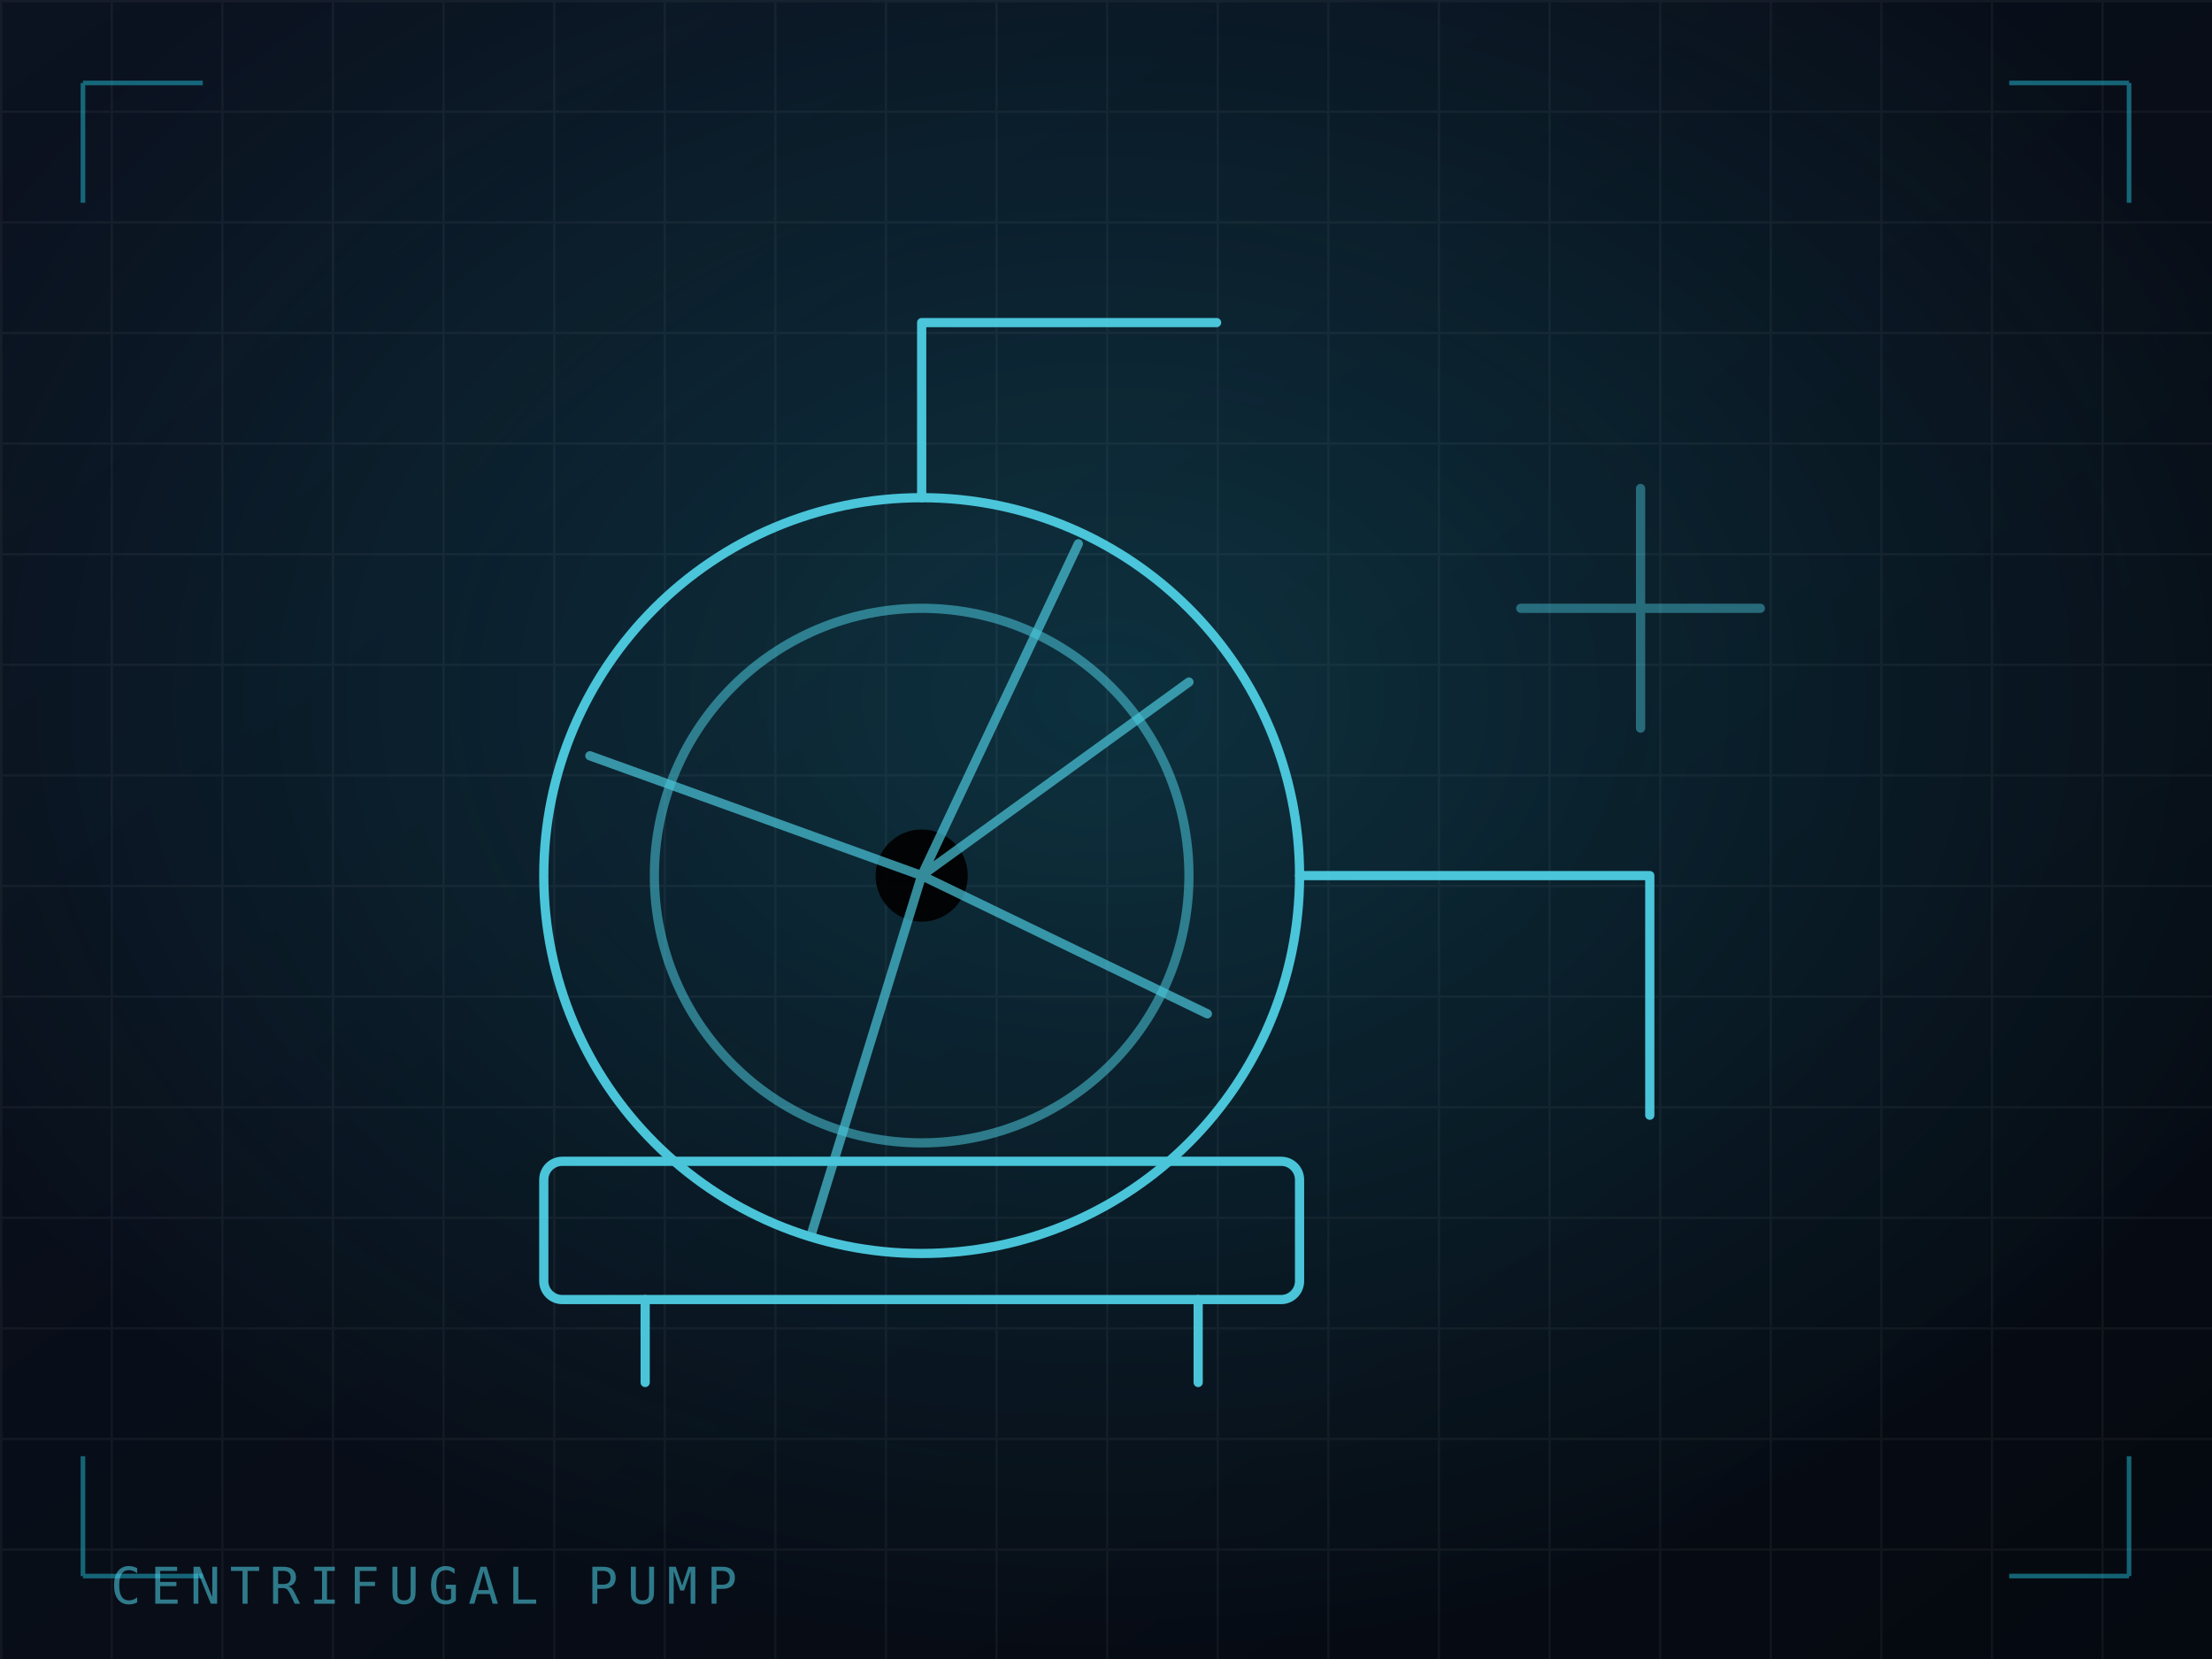
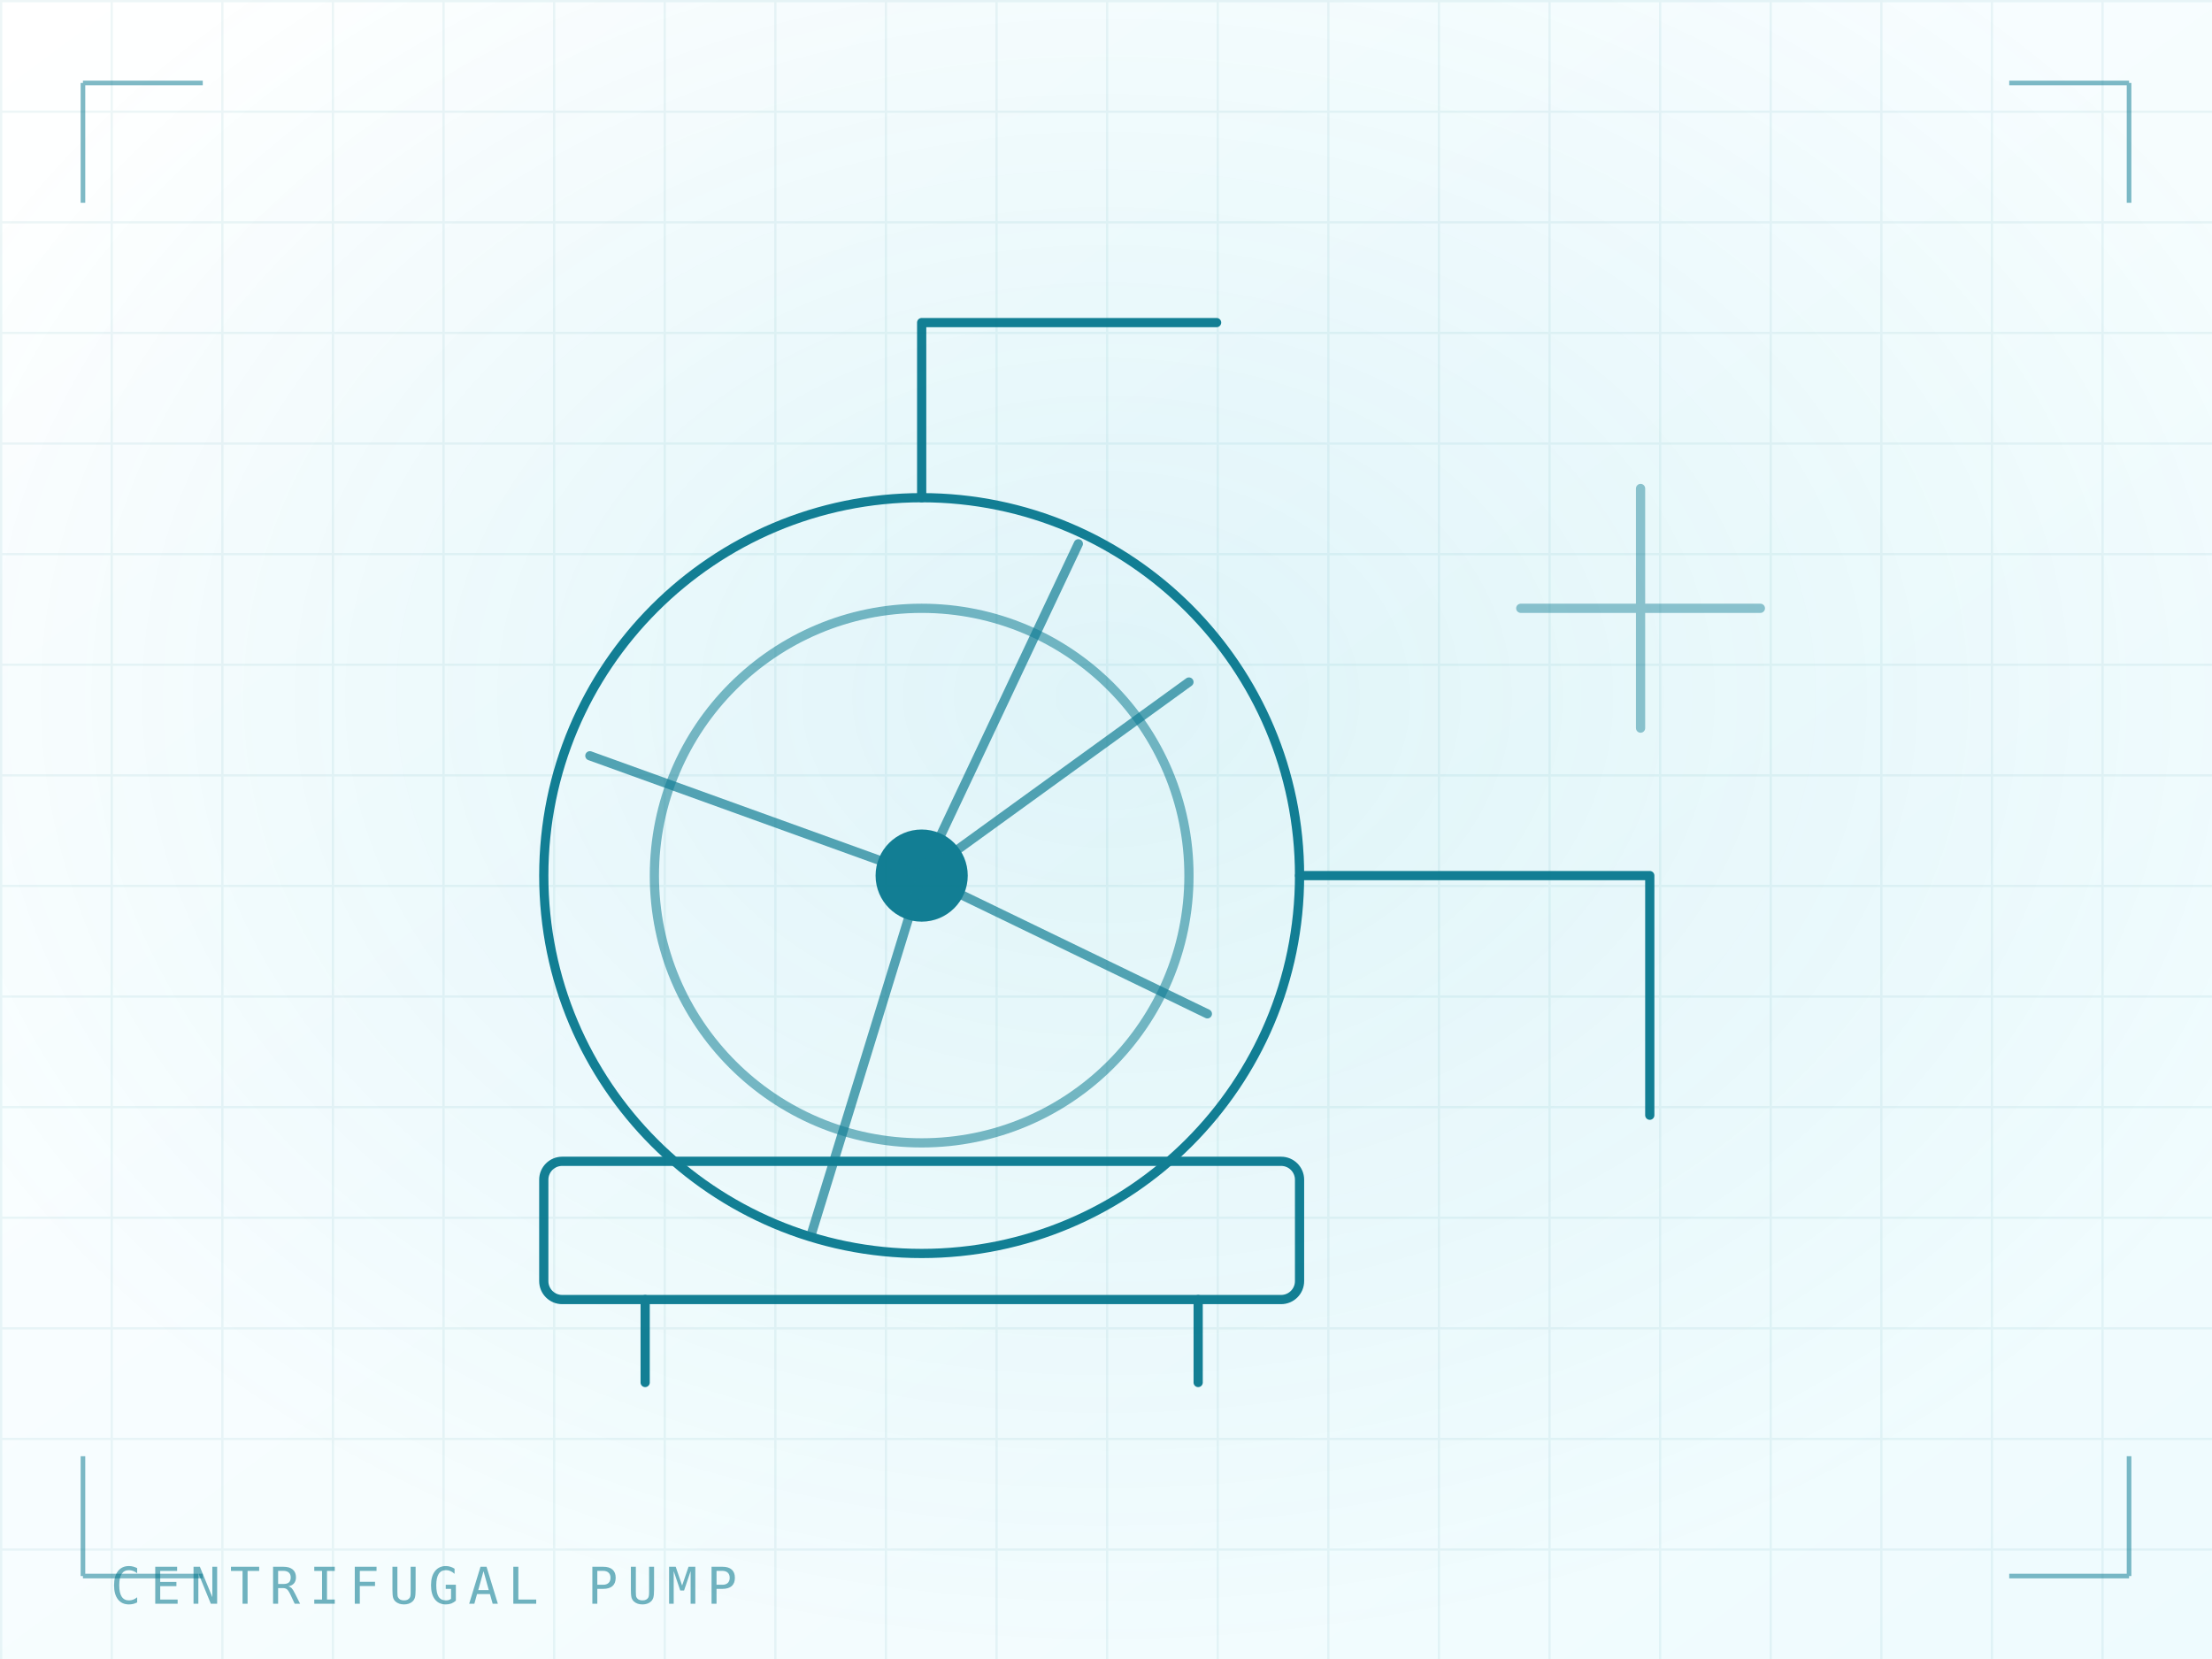
<svg xmlns="http://www.w3.org/2000/svg" viewBox="0 0 480 360" width="480" height="360" role="img" aria-label="CENTRIFUGAL PUMP">
  <defs>
    <linearGradient id="bg-g0" x1="0" y1="0" x2="1" y2="1">
-       <stop offset="0" stop-color="#0b1220" />
-       <stop offset="1" stop-color="#050910" />
+       <stop offset="0" stop-color="#ffffff" />
+       <stop offset="1" stop-color="#eefbfe" />
    </linearGradient>
    <radialGradient id="glow-g0" cx="50%" cy="42%" r="58%">
-       <stop offset="0" stop-color="#22bcd6" stop-opacity=".2" />
-       <stop offset="1" stop-color="#22bcd6" stop-opacity="0" />
+       <stop offset="0" stop-color="#00a6c0" stop-opacity=".10" />
+       <stop offset="1" stop-color="#00a6c0" stop-opacity="0" />
    </radialGradient>
    <pattern id="grid-g0" width="24" height="24" patternUnits="userSpaceOnUse">
-       <path d="M24 0H0v24" fill="none" stroke="#ffffff" stroke-opacity=".045" stroke-width="1" />
+       <path d="M24 0H0v24" fill="none" stroke="#00748b" stroke-opacity=".07" stroke-width="1" />
    </pattern>
  </defs>
  <rect width="480" height="360" fill="url(#bg-g0)" />
  <rect width="480" height="360" fill="url(#grid-g0)" />
  <rect width="480" height="360" fill="url(#glow-g0)" />
-   <g fill="none" stroke="#4fd3e8" stroke-width="2" stroke-linecap="round" stroke-linejoin="round" opacity=".92">
+   <g fill="none" stroke="#00748b" stroke-width="2" stroke-linecap="round" stroke-linejoin="round" opacity=".92">
    <circle cx="200" cy="190" r="82" />
    <circle cx="200" cy="190" r="58" opacity=".55" />
-     <circle cx="200" cy="190" r="10" fill="currentColor" stroke="none" />
+     <circle cx="200" cy="190" r="10" fill="#00748b" stroke="none" />
    <path d="M200 190 258 148M200 190l62 30M200 190l-24 78M200 190l-72-26M200 190l34-72" opacity=".7" />
    <path d="M200 108V70h64" />
    <path d="M282 190h76v52" />
    <rect x="118" y="252" width="164" height="30" rx="4" />
    <path d="M140 282v18M260 282v18" />
    <path d="M330 132h52M356 106v52" opacity=".45" />
  </g>
-   <g fill="none" stroke="#22bcd6" stroke-width="1" opacity=".5">
+   <g fill="none" stroke="#00748b" stroke-width="1" opacity=".5">
    <path d="M18 18h26M18 18v26M462 18h-26M462 18v26M18 342h26M18 342v-26M462 342h-26M462 342v-26" />
  </g>
-   <text x="24" y="348" fill="#4fd3e8" fill-opacity=".55" font-family="ui-monospace, monospace" font-size="11" letter-spacing="2">CENTRIFUGAL PUMP</text>
+   <text x="24" y="348" fill="#00748b" fill-opacity=".55" font-family="ui-monospace, monospace" font-size="11" letter-spacing="2">CENTRIFUGAL PUMP</text>
</svg>
